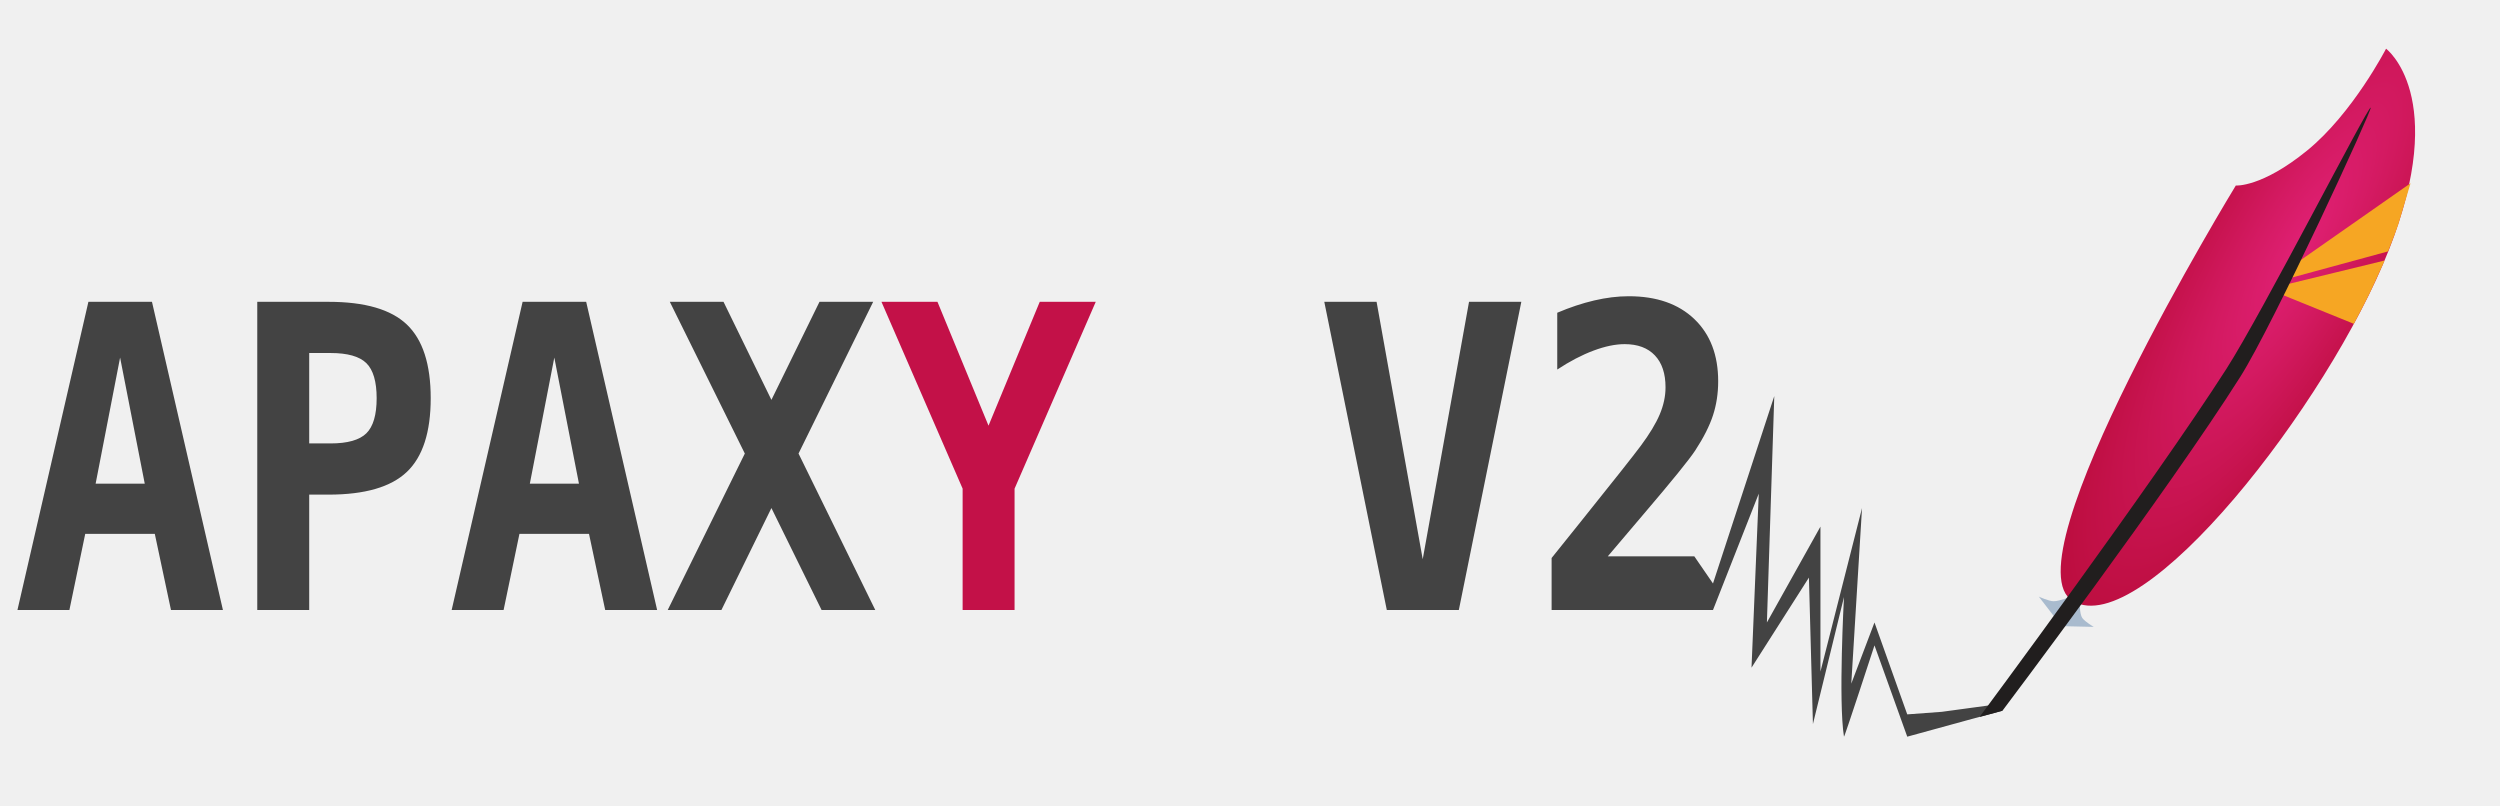
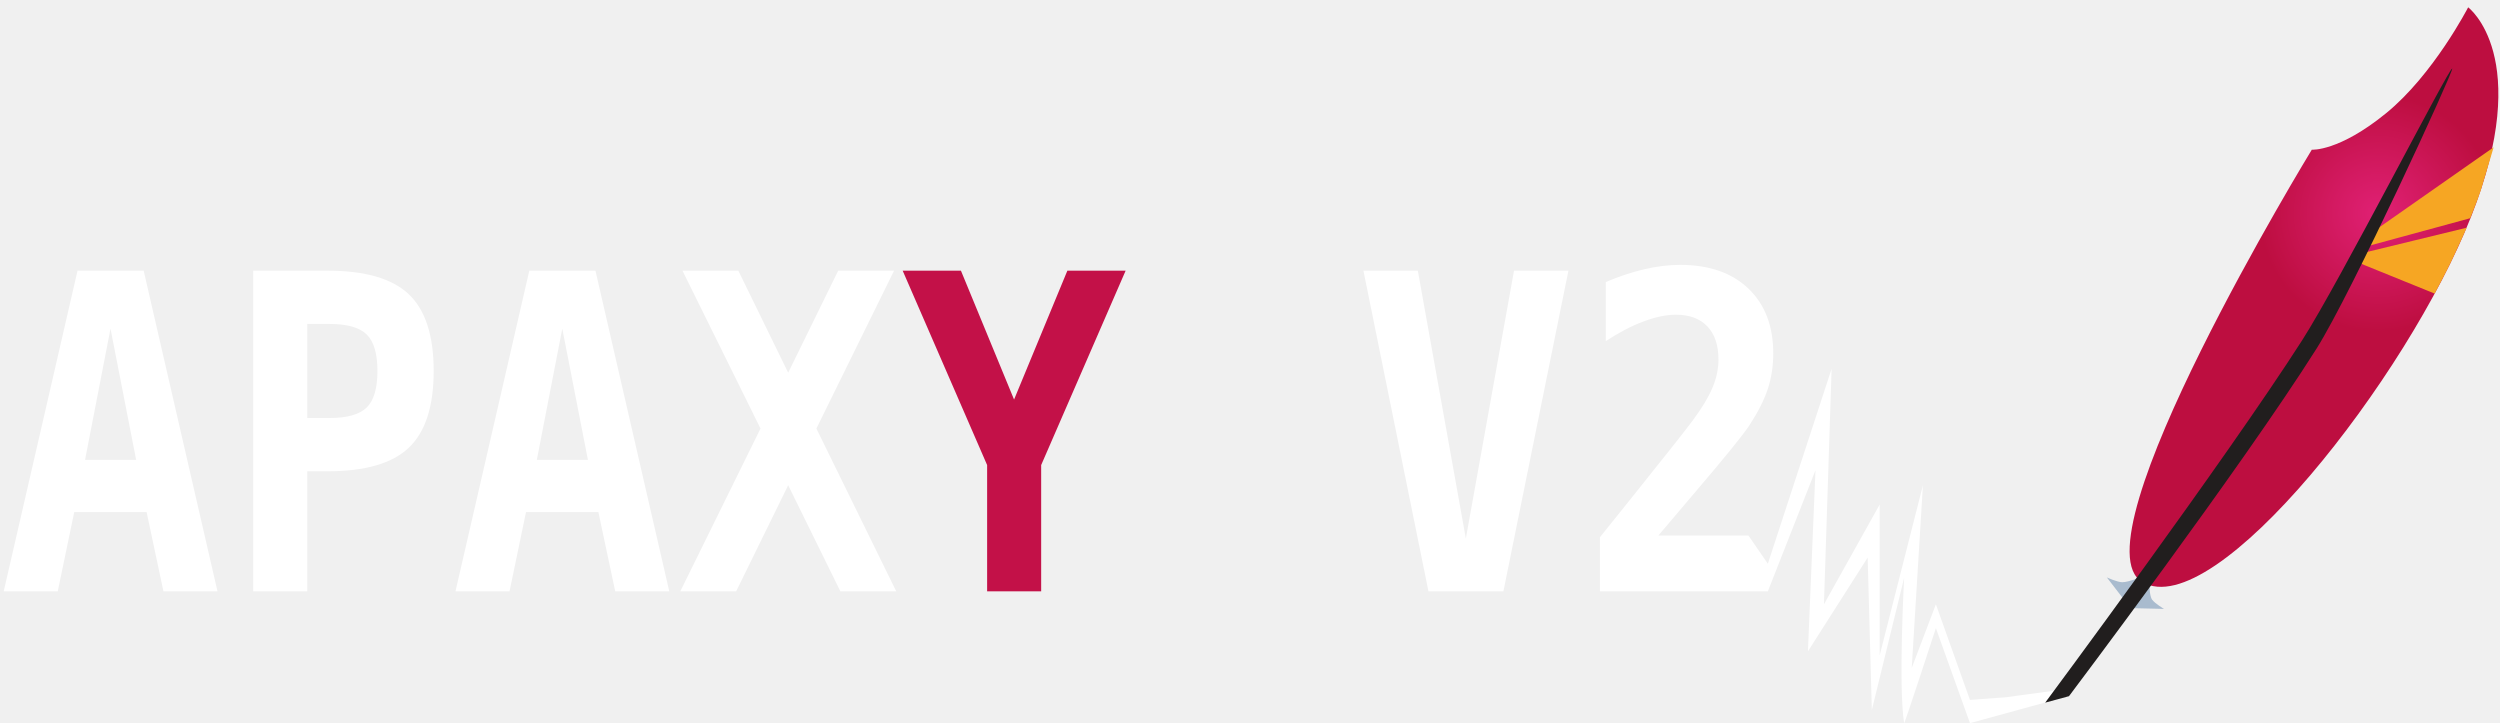
- <svg xmlns="http://www.w3.org/2000/svg" width="180px" height="58px" viewBox="0 0 180 58" version="1.1">
+ <svg xmlns="http://www.w3.org/2000/svg" width="173px" height="50px" viewBox="0 0 173 50" version="1.1">
  <defs>
-     <radialGradient cx="50%" cy="33.829%" fx="50%" fy="33.829%" r="66.171%" id="radialGradient-1">
+     <radialGradient cx="50%" cy="33.829%" fx="50%" fy="33.829%" r="66.171%" gradientTransform="translate(0.5,0.338289),scale(1,0.271292),translate(-0.5,-0.338289)" id="radialGradient-1">
      <stop stop-color="#E02074" offset="0%" />
      <stop stop-color="#D41A62" offset="36.349%" />
      <stop stop-color="#BD0E40" offset="100%" />
    </radialGradient>
  </defs>
  <g id="Page-1" stroke="none" stroke-width="1" fill="none" fill-rule="evenodd">
-     <g id="Artboard">
-       <g id="Group-3" transform="translate(1, 1)">
-         <path d="M7.647,24.744 L5.885,33.825 L9.422,33.825 L7.647,24.744 Z M5.365,20.731 L9.942,20.731 L15.051,42.922 L11.311,42.922 L10.145,37.437 L5.137,37.437 L3.996,42.922 L0.256,42.922 L5.365,20.731 Z M21.263,24.417 L21.263,30.927 L22.797,30.927 C24.023,30.927 24.882,30.684 25.377,30.199 C25.871,29.713 26.119,28.871 26.119,27.672 C26.119,26.473 25.871,25.631 25.377,25.145 C24.882,24.66 24.023,24.417 22.797,24.417 L21.263,24.417 Z M17.523,20.731 L22.658,20.731 C25.269,20.731 27.148,21.276 28.293,22.366 C29.438,23.456 30.011,25.224 30.011,27.672 C30.011,30.119 29.438,31.888 28.293,32.978 C27.148,34.068 25.269,34.613 22.658,34.613 L21.263,34.613 L21.263,42.922 L17.523,42.922 L17.523,20.731 Z M38.91,24.744 L37.148,33.825 L40.685,33.825 L38.91,24.744 Z M36.628,20.731 L41.205,20.731 L46.314,42.922 L42.574,42.922 L41.408,37.437 L36.4,37.437 L35.259,42.922 L31.519,42.922 L36.628,20.731 Z M62.021,42.922 L58.155,42.922 L54.542,35.579 L50.941,42.922 L47.075,42.922 L52.627,31.655 L47.227,20.731 L51.093,20.731 L54.542,27.791 L58.003,20.731 L61.869,20.731 L56.494,31.655 L62.021,42.922 Z M101.436,39.265 L104.77,20.731 L108.535,20.731 L104.035,42.922 L98.85,42.922 L94.349,20.731 L98.114,20.731 L101.436,39.265 Z M122.335,41.011 L126.748,27.517 L126.217,43.818 L130.072,36.916 L130.072,47.355 L133.066,35.581 L132.292,48.223 L133.963,43.818 L136.322,50.435 L138.808,50.251 L142.662,49.728 C142.662,49.728 143.407,50.102 143.097,50.19 C142.81,50.272 141.529,50.613 141.529,50.613 L136.322,52.041 L133.963,45.467 C133.963,45.467 131.784,52.146 131.767,52.041 C131.355,49.535 131.767,41.987 131.767,41.987 L129.531,51.132 L129.242,40.586 L125.109,47.072 L125.631,34.542 L122.335,42.922 L120.991,42.922 L110.716,42.922 L110.716,39.176 L112.744,36.649 C115.153,33.647 116.615,31.799 117.131,31.105 C117.765,30.253 118.221,29.498 118.5,28.839 C118.779,28.18 118.918,27.528 118.918,26.884 C118.918,25.893 118.663,25.128 118.151,24.588 C117.64,24.048 116.915,23.778 115.977,23.778 C115.309,23.778 114.559,23.934 113.727,24.246 C112.894,24.558 112.026,25.011 111.122,25.606 L111.122,21.518 C112.026,21.132 112.911,20.837 113.778,20.634 C114.644,20.431 115.474,20.329 116.269,20.329 C118.272,20.329 119.846,20.877 120.991,21.972 C122.136,23.067 122.709,24.56 122.709,26.453 C122.709,27.325 122.584,28.143 122.335,28.905 C122.086,29.668 121.657,30.516 121.048,31.447 C120.6,32.121 119.371,33.637 117.359,35.995 C116.269,37.274 115.402,38.294 114.76,39.057 L120.991,39.057 L122.335,41.011 Z" id="APAXY-V2" fill="#434343" />
-         <polygon id="Path" fill="#C31148" points="62.465 20.731 66.497 20.731 70.173 29.649 73.862 20.731 77.894 20.731 72.049 34.182 72.049 42.922 68.309 42.922 68.309 34.182" />
-         <g id="Group-5" transform="translate(158.0601, 28) rotate(-360) translate(-158.0601, -28) translate(138.1202, 0)">
-           <g id="Group-2" transform="translate(19.97231, 28.04095) rotate(-330) translate(-19.97231, -28.04095) translate(13.64991, -0.441807)">
-             <path d="M5.373,45.535 C5.373,45.535 5.793,46.315 6.118,46.453 C6.443,46.592 7.147,46.592 7.147,46.592 L4.57,48.001 L5.373,45.535 Z M4.67,45.47 C4.67,45.47 4.109,46.207 3.727,46.434 C3.429,46.611 2.629,46.683 2.629,46.683 L3.833,47.179 L4.542,47.471 L4.67,45.47 Z" id="Triangle" fill="#A9BBCE" />
-             <g id="Group" transform="translate(0, 0)">
-               <path d="M4.557,0.017 C4.557,0.017 10.218,0.679 11.979,12.481 C13.741,24.283 10.714,45.736 4.927,45.736 C-0.674,45.736 0.114,13.959 0.114,13.959 C0.114,13.959 1.804,13.153 3.306,9.196 C4.808,5.24 4.557,0.017 4.557,0.017 Z" id="Triangle-2" fill="url(#radialGradient-1)" />
-               <path d="M6.254,17.538 L10.927,7.524 C10.927,7.524 11.629,10.469 11.641,10.528 C11.785,11.219 11.979,12.583 11.979,12.583 L6.597,18.007 L6.254,17.538 Z" id="Triangle-2-Copy" fill="#F6A623" />
-               <path d="M6.591,18.532 L12.093,13.276 C12.093,13.276 12.276,15.011 12.338,15.881 C12.397,16.696 12.455,18.332 12.455,18.332 L6.591,19.148 L6.591,18.532 Z" id="Triangle-2-Copy" fill="#F6A623" />
-             </g>
-             <path d="M5.72,4.237 C5.883,4.237 7.461,21.169 7.28,25.718 C6.89,35.461 4.469,55.113 4.469,55.113 L3.267,56.324 C3.267,56.324 5.672,35.587 6.129,25.718 C6.353,20.891 5.497,4.237 5.72,4.237 Z" id="Rectangle" fill="#211E1E" />
+     <g id="apaxy-v2" transform="translate(0, -2)" fill-rule="nonzero">
+       <path d="M7.647,24.744 L5.885,33.825 L9.422,33.825 L7.647,24.744 Z M5.365,20.731 L9.942,20.731 L15.051,42.922 L11.311,42.922 L10.145,37.437 L5.137,37.437 L3.996,42.922 L0.256,42.922 L5.365,20.731 Z M21.263,24.417 L21.263,30.927 L22.797,30.927 C24.023,30.927 24.882,30.684 25.377,30.199 C25.871,29.713 26.119,28.871 26.119,27.672 C26.119,26.473 25.871,25.631 25.377,25.145 C24.882,24.66 24.023,24.417 22.797,24.417 L21.263,24.417 Z M17.523,20.731 L22.658,20.731 C25.269,20.731 27.148,21.276 28.293,22.366 C29.438,23.456 30.011,25.224 30.011,27.672 C30.011,30.119 29.438,31.888 28.293,32.978 C27.148,34.068 25.269,34.613 22.658,34.613 L21.263,34.613 L21.263,42.922 L17.523,42.922 L17.523,20.731 Z M38.91,24.744 L37.148,33.825 L40.685,33.825 L38.91,24.744 Z M36.628,20.731 L41.205,20.731 L46.314,42.922 L42.574,42.922 L41.408,37.437 L36.4,37.437 L35.259,42.922 L31.519,42.922 L36.628,20.731 Z M62.021,42.922 L58.155,42.922 L54.542,35.579 L50.941,42.922 L47.075,42.922 L52.627,31.655 L47.227,20.731 L51.093,20.731 L54.542,27.791 L58.003,20.731 L61.869,20.731 L56.494,31.655 L62.021,42.922 Z M101.436,39.265 L104.77,20.731 L108.535,20.731 L104.035,42.922 L98.85,42.922 L94.349,20.731 L98.114,20.731 L101.436,39.265 Z M122.335,41.011 L126.748,27.517 L126.217,43.818 L130.072,36.916 L130.072,47.355 L133.066,35.581 L132.292,48.223 L133.963,43.818 L136.322,50.435 L138.808,50.251 L142.662,49.728 C142.662,49.728 143.407,50.102 143.097,50.19 C142.81,50.272 141.529,50.613 141.529,50.613 L136.322,52.041 L133.963,45.467 C133.963,45.467 131.784,52.146 131.767,52.041 C131.355,49.535 131.767,41.987 131.767,41.987 L129.531,51.132 L129.242,40.586 L125.109,47.072 L125.631,34.542 L122.335,42.922 L120.991,42.922 L110.716,42.922 L110.716,39.176 L112.744,36.649 C115.153,33.647 116.615,31.799 117.131,31.105 C117.765,30.253 118.221,29.498 118.5,28.839 C118.779,28.18 118.918,27.528 118.918,26.884 C118.918,25.893 118.663,25.128 118.151,24.588 C117.64,24.048 116.915,23.778 115.977,23.778 C115.309,23.778 114.559,23.934 113.727,24.246 C112.894,24.558 112.026,25.011 111.122,25.606 L111.122,21.518 C112.026,21.132 112.911,20.837 113.778,20.634 C114.644,20.431 115.474,20.329 116.269,20.329 C118.272,20.329 119.846,20.877 120.991,21.972 C122.136,23.067 122.709,24.56 122.709,26.453 C122.709,27.325 122.584,28.143 122.335,28.905 C122.086,29.668 121.657,30.516 121.048,31.447 C120.6,32.121 119.371,33.637 117.359,35.995 C116.269,37.274 115.402,38.294 114.76,39.057 L120.991,39.057 L122.335,41.011 Z" id="APAXY-V2" fill="#FFFFFF" />
+       <polygon id="Path" fill="#C31148" points="62.465 20.731 66.497 20.731 70.173 29.649 73.862 20.731 77.894 20.731 72.049 34.182 72.049 42.922 68.309 42.922 68.309 34.182" />
+       <g id="Group-5" transform="translate(158.1202, 28.5) rotate(0) translate(-158.1202, -28.5) translate(138.1202, 0)">
+         <g id="Group-2" transform="translate(20.11749, 28.14468) rotate(30) translate(-20.11749, -28.14468) translate(13.61749, -0.355319)">
+           <path d="M5.373,45.535 C5.373,45.535 5.793,46.315 6.118,46.453 C6.443,46.592 7.147,46.592 7.147,46.592 L4.57,48.001 L5.373,45.535 Z M4.67,45.47 C4.67,45.47 4.109,46.207 3.727,46.434 C3.429,46.611 2.629,46.683 2.629,46.683 L3.833,47.179 L4.542,47.471 L4.67,45.47 Z" id="Triangle" fill="#A9BBCE" />
+           <g id="Group">
+             <path d="M4.557,0.017 C4.557,0.017 10.218,0.679 11.979,12.481 C13.741,24.283 10.714,45.736 4.927,45.736 C-0.674,45.736 0.114,13.959 0.114,13.959 C0.114,13.959 1.804,13.153 3.306,9.196 C4.808,5.24 4.557,0.017 4.557,0.017 Z" id="Triangle-2" fill="url(#radialGradient-1)" />
+             <path d="M6.254,17.538 L10.927,7.524 C10.927,7.524 11.629,10.469 11.641,10.528 C11.785,11.219 11.979,12.583 11.979,12.583 L6.597,18.007 L6.254,17.538 Z" id="Triangle-2-Copy" fill="#F6A623" />
+             <path d="M6.591,18.532 L12.093,13.276 C12.093,13.276 12.276,15.011 12.338,15.881 C12.397,16.696 12.455,18.332 12.455,18.332 L6.591,19.148 L6.591,18.532 Z" id="Triangle-2-Copy" fill="#F6A623" />
          </g>
+           <path d="M5.72,4.237 C5.883,4.237 7.461,21.169 7.28,25.718 C6.89,35.461 4.469,55.113 4.469,55.113 L3.267,56.324 C3.267,56.324 5.672,35.587 6.129,25.718 C6.353,20.891 5.497,4.237 5.72,4.237 Z" id="Rectangle" fill="#211E1E" />
        </g>
      </g>
    </g>
  </g>
</svg>
